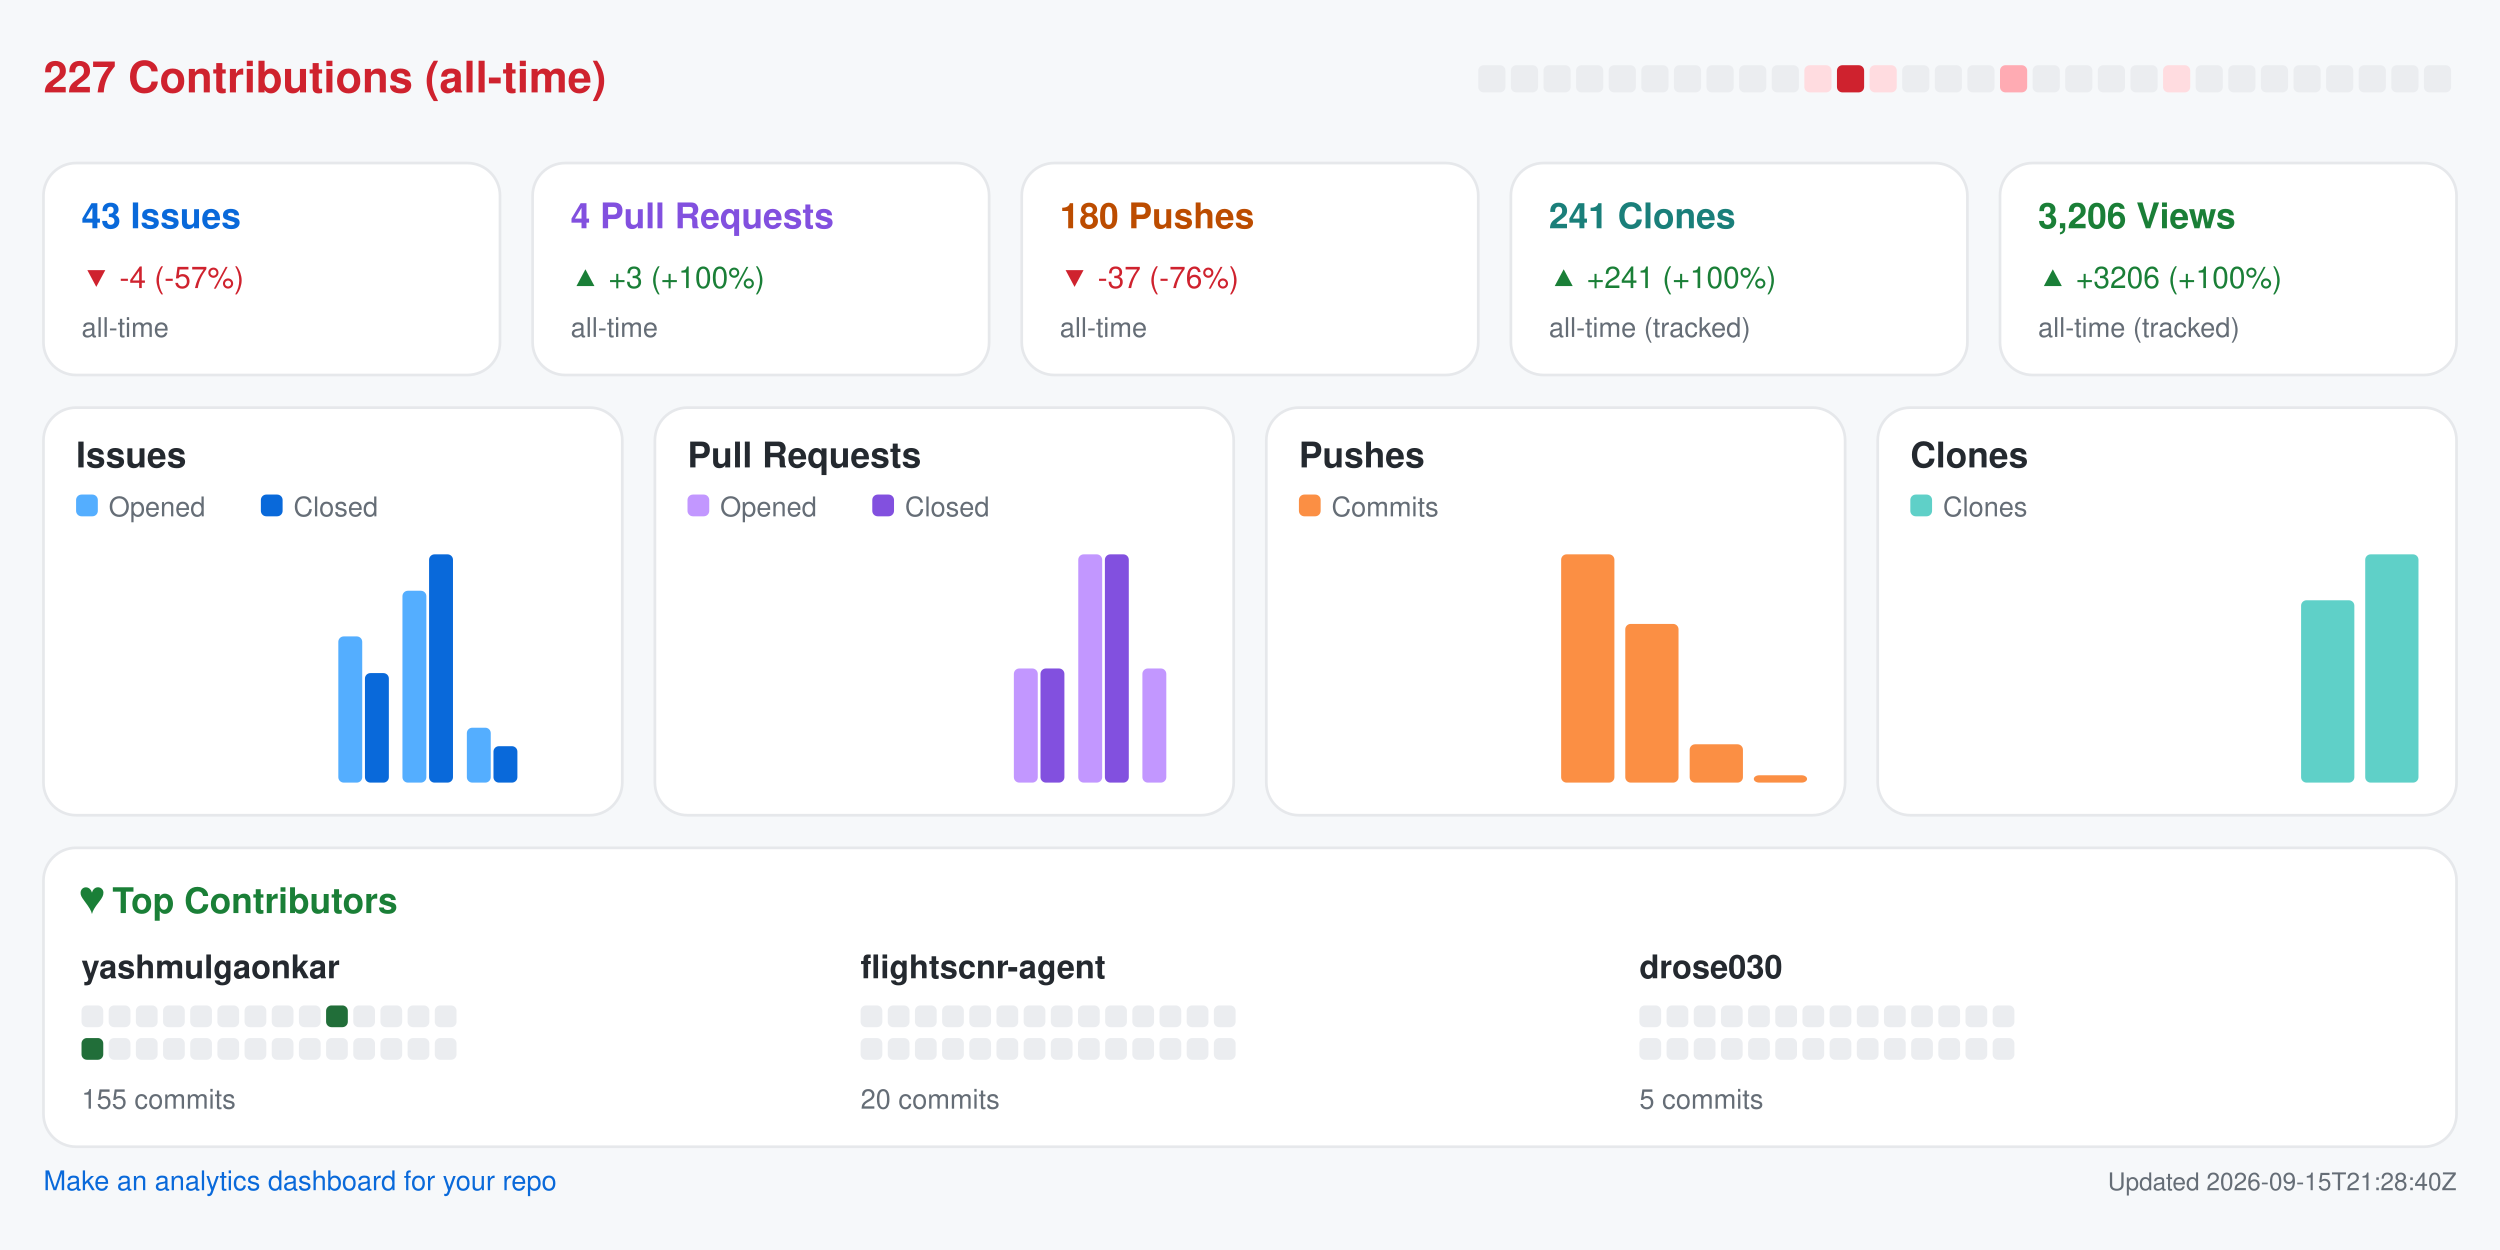
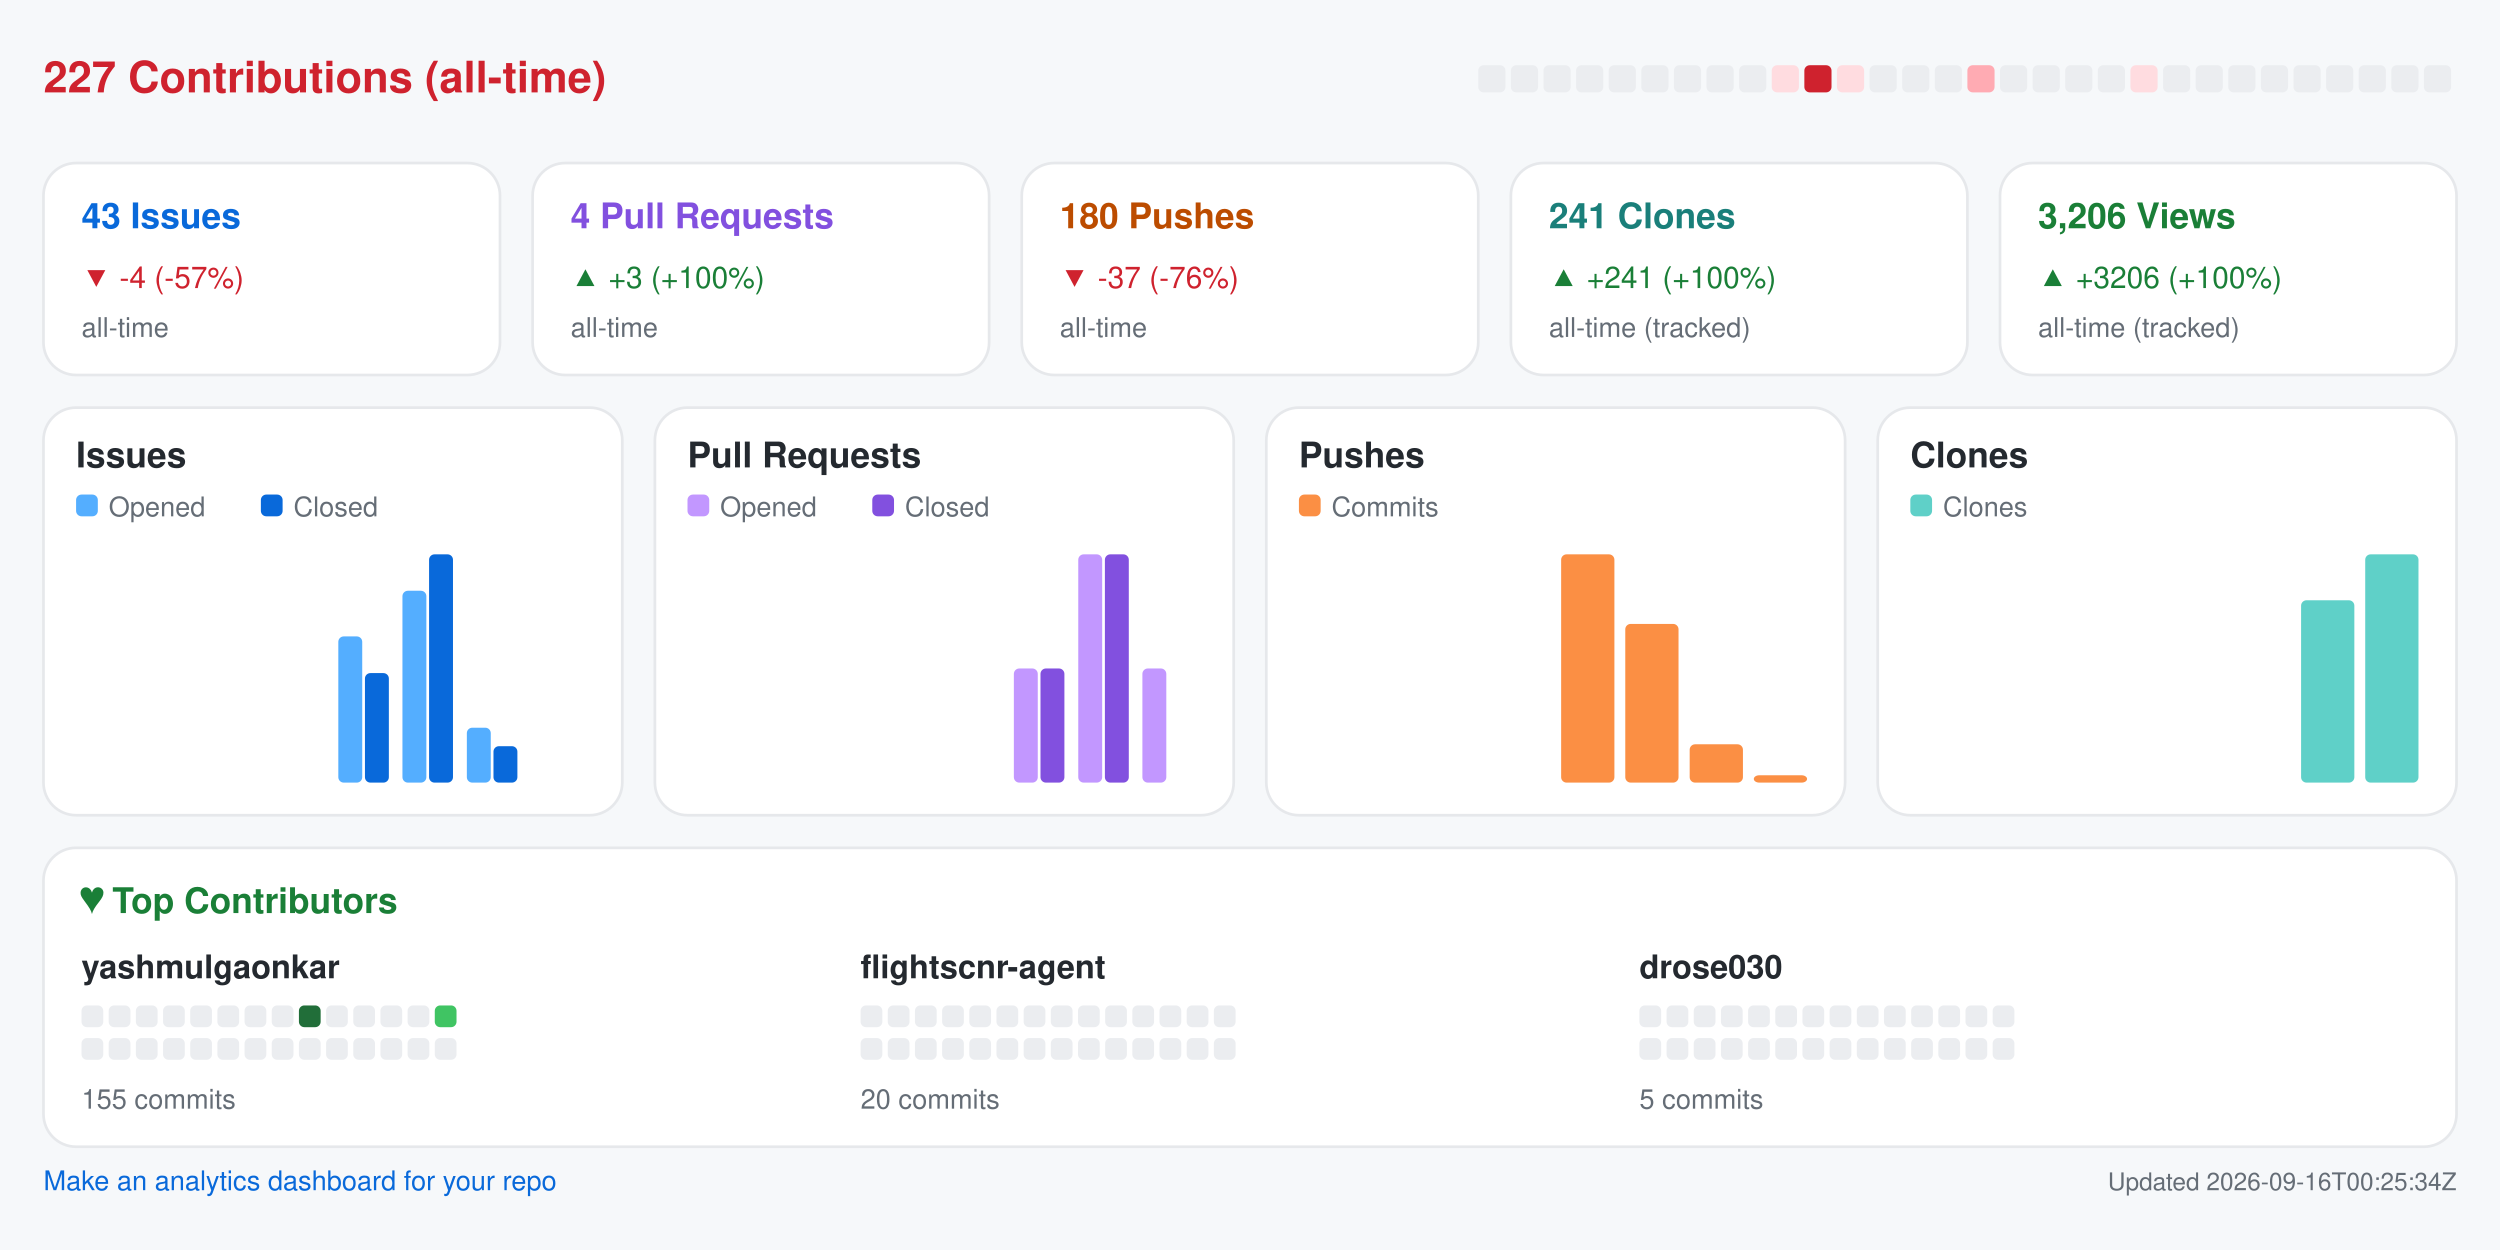
<svg xmlns="http://www.w3.org/2000/svg" width="920" height="460" viewBox="0 0 920 460" role="img" aria-label="Repository analytics for yashmulgaonkar/FlightScnr">
  <rect x="0.0" y="0.0" width="920.0" height="460.0" rx="0" fill="#f6f8fa" />
  <text x="16.0" y="34.0" fill="#cf222e" font-size="16" font-family="-apple-system,BlinkMacSystemFont,Segoe UI,Helvetica,Arial,sans-serif" font-weight="600" text-anchor="start">227 Contributions (all-time)</text>
  <rect x="544.0" y="24.0" width="10.0" height="10.0" rx="2" fill="#ebedf0" />
  <rect x="556.0" y="24.0" width="10.0" height="10.0" rx="2" fill="#ebedf0" />
  <rect x="568.0" y="24.0" width="10.0" height="10.0" rx="2" fill="#ebedf0" />
  <rect x="580.0" y="24.0" width="10.0" height="10.0" rx="2" fill="#ebedf0" />
  <rect x="592.0" y="24.0" width="10.0" height="10.0" rx="2" fill="#ebedf0" />
  <rect x="604.0" y="24.0" width="10.0" height="10.0" rx="2" fill="#ebedf0" />
  <rect x="616.0" y="24.0" width="10.0" height="10.0" rx="2" fill="#ebedf0" />
  <rect x="628.0" y="24.0" width="10.0" height="10.0" rx="2" fill="#ebedf0" />
  <rect x="640.0" y="24.0" width="10.0" height="10.0" rx="2" fill="#ebedf0" />
-   <rect x="652.0" y="24.0" width="10.0" height="10.0" rx="2" fill="#ebedf0" />
-   <rect x="664.0" y="24.0" width="10.0" height="10.0" rx="2" fill="#ffdce0" />
-   <rect x="676.0" y="24.0" width="10.0" height="10.0" rx="2" fill="#cf222e" />
-   <rect x="688.0" y="24.0" width="10.0" height="10.0" rx="2" fill="#ffdce0" />
+   <rect x="652.0" y="24.0" width="10.0" height="10.0" rx="2" fill="#ffdce0" />
+   <rect x="664.0" y="24.0" width="10.0" height="10.0" rx="2" fill="#cf222e" />
+   <rect x="676.0" y="24.0" width="10.0" height="10.0" rx="2" fill="#ffdce0" />
+   <rect x="688.0" y="24.0" width="10.0" height="10.0" rx="2" fill="#ebedf0" />
  <rect x="700.0" y="24.0" width="10.0" height="10.0" rx="2" fill="#ebedf0" />
  <rect x="712.0" y="24.0" width="10.0" height="10.0" rx="2" fill="#ebedf0" />
-   <rect x="724.0" y="24.0" width="10.0" height="10.0" rx="2" fill="#ebedf0" />
-   <rect x="736.0" y="24.0" width="10.0" height="10.0" rx="2" fill="#ffabb3" />
+   <rect x="724.0" y="24.0" width="10.0" height="10.0" rx="2" fill="#ffabb3" />
+   <rect x="736.0" y="24.0" width="10.0" height="10.0" rx="2" fill="#ebedf0" />
  <rect x="748.0" y="24.0" width="10.0" height="10.0" rx="2" fill="#ebedf0" />
  <rect x="760.0" y="24.0" width="10.0" height="10.0" rx="2" fill="#ebedf0" />
  <rect x="772.0" y="24.0" width="10.0" height="10.0" rx="2" fill="#ebedf0" />
-   <rect x="784.0" y="24.0" width="10.0" height="10.0" rx="2" fill="#ebedf0" />
-   <rect x="796.0" y="24.0" width="10.0" height="10.0" rx="2" fill="#ffdce0" />
+   <rect x="784.0" y="24.0" width="10.0" height="10.0" rx="2" fill="#ffdce0" />
+   <rect x="796.0" y="24.0" width="10.0" height="10.0" rx="2" fill="#ebedf0" />
  <rect x="808.0" y="24.0" width="10.0" height="10.0" rx="2" fill="#ebedf0" />
  <rect x="820.0" y="24.0" width="10.0" height="10.0" rx="2" fill="#ebedf0" />
  <rect x="832.0" y="24.0" width="10.0" height="10.0" rx="2" fill="#ebedf0" />
  <rect x="844.0" y="24.0" width="10.0" height="10.0" rx="2" fill="#ebedf0" />
  <rect x="856.0" y="24.0" width="10.0" height="10.0" rx="2" fill="#ebedf0" />
  <rect x="868.0" y="24.0" width="10.0" height="10.0" rx="2" fill="#ebedf0" />
  <rect x="880.0" y="24.0" width="10.0" height="10.0" rx="2" fill="#ebedf0" />
  <rect x="892.0" y="24.0" width="10.0" height="10.0" rx="2" fill="#ebedf0" />
  <rect x="16.0" y="60.0" width="168.0" height="78.0" rx="12" fill="#ffffff" stroke="#e6e8eb" />
  <text x="30.0" y="84.0" fill="#0969da" font-size="13" font-family="-apple-system,BlinkMacSystemFont,Segoe UI,Helvetica,Arial,sans-serif" font-weight="600" text-anchor="start">43 Issues</text>
  <text x="30.0" y="106.0" fill="#cf222e" font-size="11" font-family="-apple-system,BlinkMacSystemFont,Segoe UI,Helvetica,Arial,sans-serif" font-weight="400" text-anchor="start">▼ -4 (-57%)</text>
  <text x="30.0" y="124.0" fill="#656d76" font-size="10" font-family="-apple-system,BlinkMacSystemFont,Segoe UI,Helvetica,Arial,sans-serif" font-weight="400" text-anchor="start">all-time</text>
  <rect x="196.0" y="60.0" width="168.0" height="78.0" rx="12" fill="#ffffff" stroke="#e6e8eb" />
  <text x="210.0" y="84.0" fill="#8250df" font-size="13" font-family="-apple-system,BlinkMacSystemFont,Segoe UI,Helvetica,Arial,sans-serif" font-weight="600" text-anchor="start">4 Pull Requests</text>
  <text x="210.0" y="106.0" fill="#1a7f37" font-size="11" font-family="-apple-system,BlinkMacSystemFont,Segoe UI,Helvetica,Arial,sans-serif" font-weight="400" text-anchor="start">▲ +3 (+100%)</text>
  <text x="210.0" y="124.0" fill="#656d76" font-size="10" font-family="-apple-system,BlinkMacSystemFont,Segoe UI,Helvetica,Arial,sans-serif" font-weight="400" text-anchor="start">all-time</text>
  <rect x="376.0" y="60.0" width="168.0" height="78.0" rx="12" fill="#ffffff" stroke="#e6e8eb" />
  <text x="390.0" y="84.0" fill="#bc4c00" font-size="13" font-family="-apple-system,BlinkMacSystemFont,Segoe UI,Helvetica,Arial,sans-serif" font-weight="600" text-anchor="start">180 Pushes</text>
  <text x="390.0" y="106.0" fill="#cf222e" font-size="11" font-family="-apple-system,BlinkMacSystemFont,Segoe UI,Helvetica,Arial,sans-serif" font-weight="400" text-anchor="start">▼ -37 (-76%)</text>
  <text x="390.0" y="124.0" fill="#656d76" font-size="10" font-family="-apple-system,BlinkMacSystemFont,Segoe UI,Helvetica,Arial,sans-serif" font-weight="400" text-anchor="start">all-time</text>
  <rect x="556.0" y="60.0" width="168.0" height="78.0" rx="12" fill="#ffffff" stroke="#e6e8eb" />
  <text x="570.0" y="84.0" fill="#1a7f7a" font-size="13" font-family="-apple-system,BlinkMacSystemFont,Segoe UI,Helvetica,Arial,sans-serif" font-weight="600" text-anchor="start">241 Clones</text>
  <text x="570.0" y="106.0" fill="#1a7f37" font-size="11" font-family="-apple-system,BlinkMacSystemFont,Segoe UI,Helvetica,Arial,sans-serif" font-weight="400" text-anchor="start">▲ +241 (+100%)</text>
  <text x="570.0" y="124.0" fill="#656d76" font-size="10" font-family="-apple-system,BlinkMacSystemFont,Segoe UI,Helvetica,Arial,sans-serif" font-weight="400" text-anchor="start">all-time (tracked)</text>
  <rect x="736.0" y="60.0" width="168.0" height="78.0" rx="12" fill="#ffffff" stroke="#e6e8eb" />
  <text x="750.0" y="84.0" fill="#1a7f37" font-size="13" font-family="-apple-system,BlinkMacSystemFont,Segoe UI,Helvetica,Arial,sans-serif" font-weight="600" text-anchor="start">3,206 Views</text>
  <text x="750.0" y="106.0" fill="#1a7f37" font-size="11" font-family="-apple-system,BlinkMacSystemFont,Segoe UI,Helvetica,Arial,sans-serif" font-weight="400" text-anchor="start">▲ +3206 (+100%)</text>
  <text x="750.0" y="124.0" fill="#656d76" font-size="10" font-family="-apple-system,BlinkMacSystemFont,Segoe UI,Helvetica,Arial,sans-serif" font-weight="400" text-anchor="start">all-time (tracked)</text>
  <rect x="16.0" y="150.0" width="213.0" height="150.0" rx="12" fill="#ffffff" stroke="#e6e8eb" />
  <text x="28.0" y="172.0" fill="#24292f" font-size="13" font-family="-apple-system,BlinkMacSystemFont,Segoe UI,Helvetica,Arial,sans-serif" font-weight="600" text-anchor="start">Issues</text>
  <rect x="28.0" y="182.0" width="8.0" height="8.0" rx="2" fill="#54aeff" />
  <text x="40.0" y="190.0" fill="#656d76" font-size="10" font-family="-apple-system,BlinkMacSystemFont,Segoe UI,Helvetica,Arial,sans-serif" font-weight="400" text-anchor="start">Opened</text>
  <rect x="96.0" y="182.0" width="8.0" height="8.0" rx="2" fill="#0969da" />
  <text x="108.0" y="190.0" fill="#656d76" font-size="10" font-family="-apple-system,BlinkMacSystemFont,Segoe UI,Helvetica,Arial,sans-serif" font-weight="400" text-anchor="start">Closed</text>
  <rect x="30.0" y="288.0" width="8.8" height="0.0" rx="2" fill="#54aeff" />
  <rect x="39.8" y="288.0" width="8.8" height="0.0" rx="2" fill="#0969da" />
  <rect x="53.6" y="288.0" width="8.8" height="0.0" rx="2" fill="#54aeff" />
  <rect x="63.4" y="288.0" width="8.8" height="0.0" rx="2" fill="#0969da" />
  <rect x="77.2" y="288.0" width="8.8" height="0.0" rx="2" fill="#54aeff" />
  <rect x="87.1" y="288.0" width="8.8" height="0.0" rx="2" fill="#0969da" />
  <rect x="100.9" y="288.0" width="8.8" height="0.0" rx="2" fill="#54aeff" />
  <rect x="110.7" y="288.0" width="8.8" height="0.0" rx="2" fill="#0969da" />
  <rect x="124.5" y="234.2" width="8.8" height="53.8" rx="2" fill="#54aeff" />
  <rect x="134.3" y="247.7" width="8.8" height="40.3" rx="2" fill="#0969da" />
  <rect x="148.1" y="217.4" width="8.8" height="70.6" rx="2" fill="#54aeff" />
  <rect x="157.9" y="204.0" width="8.8" height="84.0" rx="2" fill="#0969da" />
  <rect x="171.8" y="267.8" width="8.8" height="20.2" rx="2" fill="#54aeff" />
  <rect x="181.6" y="274.6" width="8.8" height="13.4" rx="2" fill="#0969da" />
  <rect x="195.4" y="288.0" width="8.8" height="0.0" rx="2" fill="#54aeff" />
  <rect x="205.2" y="288.0" width="8.8" height="0.0" rx="2" fill="#0969da" />
  <rect x="241.0" y="150.0" width="213.0" height="150.0" rx="12" fill="#ffffff" stroke="#e6e8eb" />
  <text x="253.0" y="172.0" fill="#24292f" font-size="13" font-family="-apple-system,BlinkMacSystemFont,Segoe UI,Helvetica,Arial,sans-serif" font-weight="600" text-anchor="start">Pull Requests</text>
  <rect x="253.0" y="182.0" width="8.0" height="8.0" rx="2" fill="#c297ff" />
  <text x="265.0" y="190.0" fill="#656d76" font-size="10" font-family="-apple-system,BlinkMacSystemFont,Segoe UI,Helvetica,Arial,sans-serif" font-weight="400" text-anchor="start">Opened</text>
  <rect x="321.0" y="182.0" width="8.0" height="8.0" rx="2" fill="#8250df" />
  <text x="333.0" y="190.0" fill="#656d76" font-size="10" font-family="-apple-system,BlinkMacSystemFont,Segoe UI,Helvetica,Arial,sans-serif" font-weight="400" text-anchor="start">Closed</text>
  <rect x="255.0" y="288.0" width="8.8" height="0.0" rx="2" fill="#c297ff" />
  <rect x="264.8" y="288.0" width="8.8" height="0.0" rx="2" fill="#8250df" />
  <rect x="278.6" y="288.0" width="8.8" height="0.0" rx="2" fill="#c297ff" />
  <rect x="288.4" y="288.0" width="8.8" height="0.0" rx="2" fill="#8250df" />
  <rect x="302.2" y="288.0" width="8.8" height="0.0" rx="2" fill="#c297ff" />
  <rect x="312.1" y="288.0" width="8.8" height="0.0" rx="2" fill="#8250df" />
  <rect x="325.9" y="288.0" width="8.8" height="0.0" rx="2" fill="#c297ff" />
  <rect x="335.7" y="288.0" width="8.8" height="0.0" rx="2" fill="#8250df" />
  <rect x="349.5" y="288.0" width="8.8" height="0.0" rx="2" fill="#c297ff" />
  <rect x="359.3" y="288.0" width="8.8" height="0.0" rx="2" fill="#8250df" />
  <rect x="373.1" y="246.0" width="8.8" height="42.0" rx="2" fill="#c297ff" />
  <rect x="382.9" y="246.0" width="8.8" height="42.0" rx="2" fill="#8250df" />
  <rect x="396.8" y="204.0" width="8.8" height="84.0" rx="2" fill="#c297ff" />
  <rect x="406.6" y="204.0" width="8.8" height="84.0" rx="2" fill="#8250df" />
  <rect x="420.4" y="246.0" width="8.8" height="42.0" rx="2" fill="#c297ff" />
  <rect x="430.2" y="288.0" width="8.8" height="0.0" rx="2" fill="#8250df" />
  <rect x="466.0" y="150.0" width="213.0" height="150.0" rx="12" fill="#ffffff" stroke="#e6e8eb" />
  <text x="478.0" y="172.0" fill="#24292f" font-size="13" font-family="-apple-system,BlinkMacSystemFont,Segoe UI,Helvetica,Arial,sans-serif" font-weight="600" text-anchor="start">Pushes</text>
  <rect x="478.0" y="182.0" width="8.0" height="8.0" rx="2" fill="#fb8f44" />
  <text x="490.0" y="190.0" fill="#656d76" font-size="10" font-family="-apple-system,BlinkMacSystemFont,Segoe UI,Helvetica,Arial,sans-serif" font-weight="400" text-anchor="start">Commits</text>
  <rect x="480.0" y="288.0" width="19.6" height="0.0" rx="2" fill="#fb8f44" />
  <rect x="503.6" y="288.0" width="19.6" height="0.0" rx="2" fill="#fb8f44" />
  <rect x="527.2" y="288.0" width="19.6" height="0.0" rx="2" fill="#fb8f44" />
  <rect x="550.9" y="288.0" width="19.6" height="0.0" rx="2" fill="#fb8f44" />
  <rect x="574.5" y="204.0" width="19.6" height="84.0" rx="2" fill="#fb8f44" />
  <rect x="598.1" y="229.6" width="19.6" height="58.4" rx="2" fill="#fb8f44" />
  <rect x="621.8" y="273.9" width="19.6" height="14.1" rx="2" fill="#fb8f44" />
  <rect x="645.4" y="285.3" width="19.6" height="2.7" rx="2" fill="#fb8f44" />
  <rect x="691.0" y="150.0" width="213.0" height="150.0" rx="12" fill="#ffffff" stroke="#e6e8eb" />
  <text x="703.0" y="172.0" fill="#24292f" font-size="13" font-family="-apple-system,BlinkMacSystemFont,Segoe UI,Helvetica,Arial,sans-serif" font-weight="600" text-anchor="start">Clones</text>
  <rect x="703.0" y="182.0" width="8.0" height="8.0" rx="2" fill="#5fd0c8" />
  <text x="715.0" y="190.0" fill="#656d76" font-size="10" font-family="-apple-system,BlinkMacSystemFont,Segoe UI,Helvetica,Arial,sans-serif" font-weight="400" text-anchor="start">Clones</text>
  <rect x="705.0" y="288.0" width="19.6" height="0.0" rx="2" fill="#5fd0c8" />
  <rect x="728.6" y="288.0" width="19.6" height="0.0" rx="2" fill="#5fd0c8" />
  <rect x="752.2" y="288.0" width="19.6" height="0.0" rx="2" fill="#5fd0c8" />
  <rect x="775.9" y="288.0" width="19.6" height="0.0" rx="2" fill="#5fd0c8" />
  <rect x="799.5" y="288.0" width="19.6" height="0.0" rx="2" fill="#5fd0c8" />
  <rect x="823.1" y="288.0" width="19.6" height="0.0" rx="2" fill="#5fd0c8" />
  <rect x="846.8" y="220.9" width="19.6" height="67.1" rx="2" fill="#5fd0c8" />
  <rect x="870.4" y="204.0" width="19.6" height="84.0" rx="2" fill="#5fd0c8" />
  <rect x="16.0" y="312.0" width="888.0" height="110.0" rx="12" fill="#ffffff" stroke="#e6e8eb" />
  <text x="30.0" y="336.0" fill="#1a7f37" font-size="13" font-family="-apple-system,BlinkMacSystemFont,Segoe UI,Helvetica,Arial,sans-serif" font-weight="600" text-anchor="start">♥  Top Contributors</text>
  <text x="30.0" y="360.0" fill="#24292f" font-size="12" font-family="-apple-system,BlinkMacSystemFont,Segoe UI,Helvetica,Arial,sans-serif" font-weight="600" text-anchor="start">yashmulgaonkar</text>
  <rect x="30.0" y="370.0" width="8.0" height="8.0" rx="2" fill="#ebedf0" />
  <rect x="40.0" y="370.0" width="8.0" height="8.0" rx="2" fill="#ebedf0" />
  <rect x="50.0" y="370.0" width="8.0" height="8.0" rx="2" fill="#ebedf0" />
  <rect x="60.0" y="370.0" width="8.0" height="8.0" rx="2" fill="#ebedf0" />
  <rect x="70.0" y="370.0" width="8.0" height="8.0" rx="2" fill="#ebedf0" />
  <rect x="80.0" y="370.0" width="8.0" height="8.0" rx="2" fill="#ebedf0" />
  <rect x="90.0" y="370.0" width="8.0" height="8.0" rx="2" fill="#ebedf0" />
  <rect x="100.0" y="370.0" width="8.0" height="8.0" rx="2" fill="#ebedf0" />
-   <rect x="110.0" y="370.0" width="8.0" height="8.0" rx="2" fill="#ebedf0" />
-   <rect x="120.0" y="370.0" width="8.0" height="8.0" rx="2" fill="#216e39" />
+   <rect x="110.0" y="370.0" width="8.0" height="8.0" rx="2" fill="#216e39" />
+   <rect x="120.0" y="370.0" width="8.0" height="8.0" rx="2" fill="#ebedf0" />
  <rect x="130.0" y="370.0" width="8.0" height="8.0" rx="2" fill="#ebedf0" />
  <rect x="140.0" y="370.0" width="8.0" height="8.0" rx="2" fill="#ebedf0" />
  <rect x="150.0" y="370.0" width="8.0" height="8.0" rx="2" fill="#ebedf0" />
-   <rect x="160.0" y="370.0" width="8.0" height="8.0" rx="2" fill="#ebedf0" />
-   <rect x="30.0" y="382.0" width="8.0" height="8.0" rx="2" fill="#216e39" />
+   <rect x="160.0" y="370.0" width="8.0" height="8.0" rx="2" fill="#40c463" />
+   <rect x="30.0" y="382.0" width="8.0" height="8.0" rx="2" fill="#ebedf0" />
  <rect x="40.0" y="382.0" width="8.0" height="8.0" rx="2" fill="#ebedf0" />
  <rect x="50.0" y="382.0" width="8.0" height="8.0" rx="2" fill="#ebedf0" />
  <rect x="60.0" y="382.0" width="8.0" height="8.0" rx="2" fill="#ebedf0" />
  <rect x="70.0" y="382.0" width="8.0" height="8.0" rx="2" fill="#ebedf0" />
  <rect x="80.0" y="382.0" width="8.0" height="8.0" rx="2" fill="#ebedf0" />
  <rect x="90.0" y="382.0" width="8.0" height="8.0" rx="2" fill="#ebedf0" />
  <rect x="100.0" y="382.0" width="8.0" height="8.0" rx="2" fill="#ebedf0" />
  <rect x="110.0" y="382.0" width="8.0" height="8.0" rx="2" fill="#ebedf0" />
  <rect x="120.0" y="382.0" width="8.0" height="8.0" rx="2" fill="#ebedf0" />
  <rect x="130.0" y="382.0" width="8.0" height="8.0" rx="2" fill="#ebedf0" />
  <rect x="140.0" y="382.0" width="8.0" height="8.0" rx="2" fill="#ebedf0" />
  <rect x="150.0" y="382.0" width="8.0" height="8.0" rx="2" fill="#ebedf0" />
  <rect x="160.0" y="382.0" width="8.0" height="8.0" rx="2" fill="#ebedf0" />
  <text x="30.0" y="408.0" fill="#656d76" font-size="10" font-family="-apple-system,BlinkMacSystemFont,Segoe UI,Helvetica,Arial,sans-serif" font-weight="400" text-anchor="start">155 commits</text>
  <text x="316.7" y="360.0" fill="#24292f" font-size="12" font-family="-apple-system,BlinkMacSystemFont,Segoe UI,Helvetica,Arial,sans-serif" font-weight="600" text-anchor="start">flightscnr-agent</text>
  <rect x="316.7" y="370.0" width="8.0" height="8.0" rx="2" fill="#ebedf0" />
  <rect x="326.7" y="370.0" width="8.0" height="8.0" rx="2" fill="#ebedf0" />
  <rect x="336.7" y="370.0" width="8.0" height="8.0" rx="2" fill="#ebedf0" />
  <rect x="346.7" y="370.0" width="8.0" height="8.0" rx="2" fill="#ebedf0" />
  <rect x="356.7" y="370.0" width="8.0" height="8.0" rx="2" fill="#ebedf0" />
  <rect x="366.7" y="370.0" width="8.0" height="8.0" rx="2" fill="#ebedf0" />
  <rect x="376.7" y="370.0" width="8.0" height="8.0" rx="2" fill="#ebedf0" />
  <rect x="386.7" y="370.0" width="8.0" height="8.0" rx="2" fill="#ebedf0" />
  <rect x="396.7" y="370.0" width="8.0" height="8.0" rx="2" fill="#ebedf0" />
  <rect x="406.7" y="370.0" width="8.0" height="8.0" rx="2" fill="#ebedf0" />
  <rect x="416.7" y="370.0" width="8.0" height="8.0" rx="2" fill="#ebedf0" />
  <rect x="426.7" y="370.0" width="8.0" height="8.0" rx="2" fill="#ebedf0" />
  <rect x="436.7" y="370.0" width="8.0" height="8.0" rx="2" fill="#ebedf0" />
  <rect x="446.7" y="370.0" width="8.0" height="8.0" rx="2" fill="#ebedf0" />
  <rect x="316.7" y="382.0" width="8.0" height="8.0" rx="2" fill="#ebedf0" />
  <rect x="326.7" y="382.0" width="8.0" height="8.0" rx="2" fill="#ebedf0" />
  <rect x="336.7" y="382.0" width="8.0" height="8.0" rx="2" fill="#ebedf0" />
  <rect x="346.7" y="382.0" width="8.0" height="8.0" rx="2" fill="#ebedf0" />
  <rect x="356.7" y="382.0" width="8.0" height="8.0" rx="2" fill="#ebedf0" />
  <rect x="366.7" y="382.0" width="8.0" height="8.0" rx="2" fill="#ebedf0" />
  <rect x="376.7" y="382.0" width="8.0" height="8.0" rx="2" fill="#ebedf0" />
  <rect x="386.7" y="382.0" width="8.0" height="8.0" rx="2" fill="#ebedf0" />
  <rect x="396.7" y="382.0" width="8.0" height="8.0" rx="2" fill="#ebedf0" />
  <rect x="406.7" y="382.0" width="8.0" height="8.0" rx="2" fill="#ebedf0" />
  <rect x="416.7" y="382.0" width="8.0" height="8.0" rx="2" fill="#ebedf0" />
  <rect x="426.7" y="382.0" width="8.0" height="8.0" rx="2" fill="#ebedf0" />
  <rect x="436.7" y="382.0" width="8.0" height="8.0" rx="2" fill="#ebedf0" />
  <rect x="446.7" y="382.0" width="8.0" height="8.0" rx="2" fill="#ebedf0" />
  <text x="316.7" y="408.0" fill="#656d76" font-size="10" font-family="-apple-system,BlinkMacSystemFont,Segoe UI,Helvetica,Arial,sans-serif" font-weight="400" text-anchor="start">20 commits</text>
  <text x="603.3" y="360.0" fill="#24292f" font-size="12" font-family="-apple-system,BlinkMacSystemFont,Segoe UI,Helvetica,Arial,sans-serif" font-weight="600" text-anchor="start">drose030</text>
  <rect x="603.3" y="370.0" width="8.0" height="8.0" rx="2" fill="#ebedf0" />
  <rect x="613.3" y="370.0" width="8.0" height="8.0" rx="2" fill="#ebedf0" />
  <rect x="623.3" y="370.0" width="8.0" height="8.0" rx="2" fill="#ebedf0" />
  <rect x="633.3" y="370.0" width="8.0" height="8.0" rx="2" fill="#ebedf0" />
  <rect x="643.3" y="370.0" width="8.0" height="8.0" rx="2" fill="#ebedf0" />
  <rect x="653.3" y="370.0" width="8.0" height="8.0" rx="2" fill="#ebedf0" />
  <rect x="663.3" y="370.0" width="8.0" height="8.0" rx="2" fill="#ebedf0" />
  <rect x="673.3" y="370.0" width="8.0" height="8.0" rx="2" fill="#ebedf0" />
  <rect x="683.3" y="370.0" width="8.0" height="8.0" rx="2" fill="#ebedf0" />
  <rect x="693.3" y="370.0" width="8.0" height="8.0" rx="2" fill="#ebedf0" />
  <rect x="703.3" y="370.0" width="8.0" height="8.0" rx="2" fill="#ebedf0" />
  <rect x="713.3" y="370.0" width="8.0" height="8.0" rx="2" fill="#ebedf0" />
  <rect x="723.3" y="370.0" width="8.0" height="8.0" rx="2" fill="#ebedf0" />
  <rect x="733.3" y="370.0" width="8.0" height="8.0" rx="2" fill="#ebedf0" />
  <rect x="603.3" y="382.0" width="8.0" height="8.0" rx="2" fill="#ebedf0" />
  <rect x="613.3" y="382.0" width="8.0" height="8.0" rx="2" fill="#ebedf0" />
  <rect x="623.3" y="382.0" width="8.0" height="8.0" rx="2" fill="#ebedf0" />
  <rect x="633.3" y="382.0" width="8.0" height="8.0" rx="2" fill="#ebedf0" />
  <rect x="643.3" y="382.0" width="8.0" height="8.0" rx="2" fill="#ebedf0" />
  <rect x="653.3" y="382.0" width="8.0" height="8.0" rx="2" fill="#ebedf0" />
  <rect x="663.3" y="382.0" width="8.0" height="8.0" rx="2" fill="#ebedf0" />
  <rect x="673.3" y="382.0" width="8.0" height="8.0" rx="2" fill="#ebedf0" />
  <rect x="683.3" y="382.0" width="8.0" height="8.0" rx="2" fill="#ebedf0" />
  <rect x="693.3" y="382.0" width="8.0" height="8.0" rx="2" fill="#ebedf0" />
  <rect x="703.3" y="382.0" width="8.0" height="8.0" rx="2" fill="#ebedf0" />
  <rect x="713.3" y="382.0" width="8.0" height="8.0" rx="2" fill="#ebedf0" />
  <rect x="723.3" y="382.0" width="8.0" height="8.0" rx="2" fill="#ebedf0" />
  <rect x="733.3" y="382.0" width="8.0" height="8.0" rx="2" fill="#ebedf0" />
  <text x="603.3" y="408.0" fill="#656d76" font-size="10" font-family="-apple-system,BlinkMacSystemFont,Segoe UI,Helvetica,Arial,sans-serif" font-weight="400" text-anchor="start">5 commits</text>
  <a href="https://github.com/yashmulgaonkar/repo-analytics" target="_blank" rel="noopener noreferrer">
    <text x="16.0" y="438.0" fill="#0969da" font-size="10" font-family="-apple-system,BlinkMacSystemFont,Segoe UI,Helvetica,Arial,sans-serif" font-weight="400" text-anchor="start">Make an analytics dashboard for your repo</text>
  </a>
-   <text x="904.0" y="438.0" fill="#656d76" font-size="9" font-family="-apple-system,BlinkMacSystemFont,Segoe UI,Helvetica,Arial,sans-serif" font-weight="400" text-anchor="end">Updated 2026-09-15T21:28:40Z</text>
+   <text x="904.0" y="438.0" fill="#656d76" font-size="9" font-family="-apple-system,BlinkMacSystemFont,Segoe UI,Helvetica,Arial,sans-serif" font-weight="400" text-anchor="end">Updated 2026-09-16T00:25:34Z</text>
</svg>
